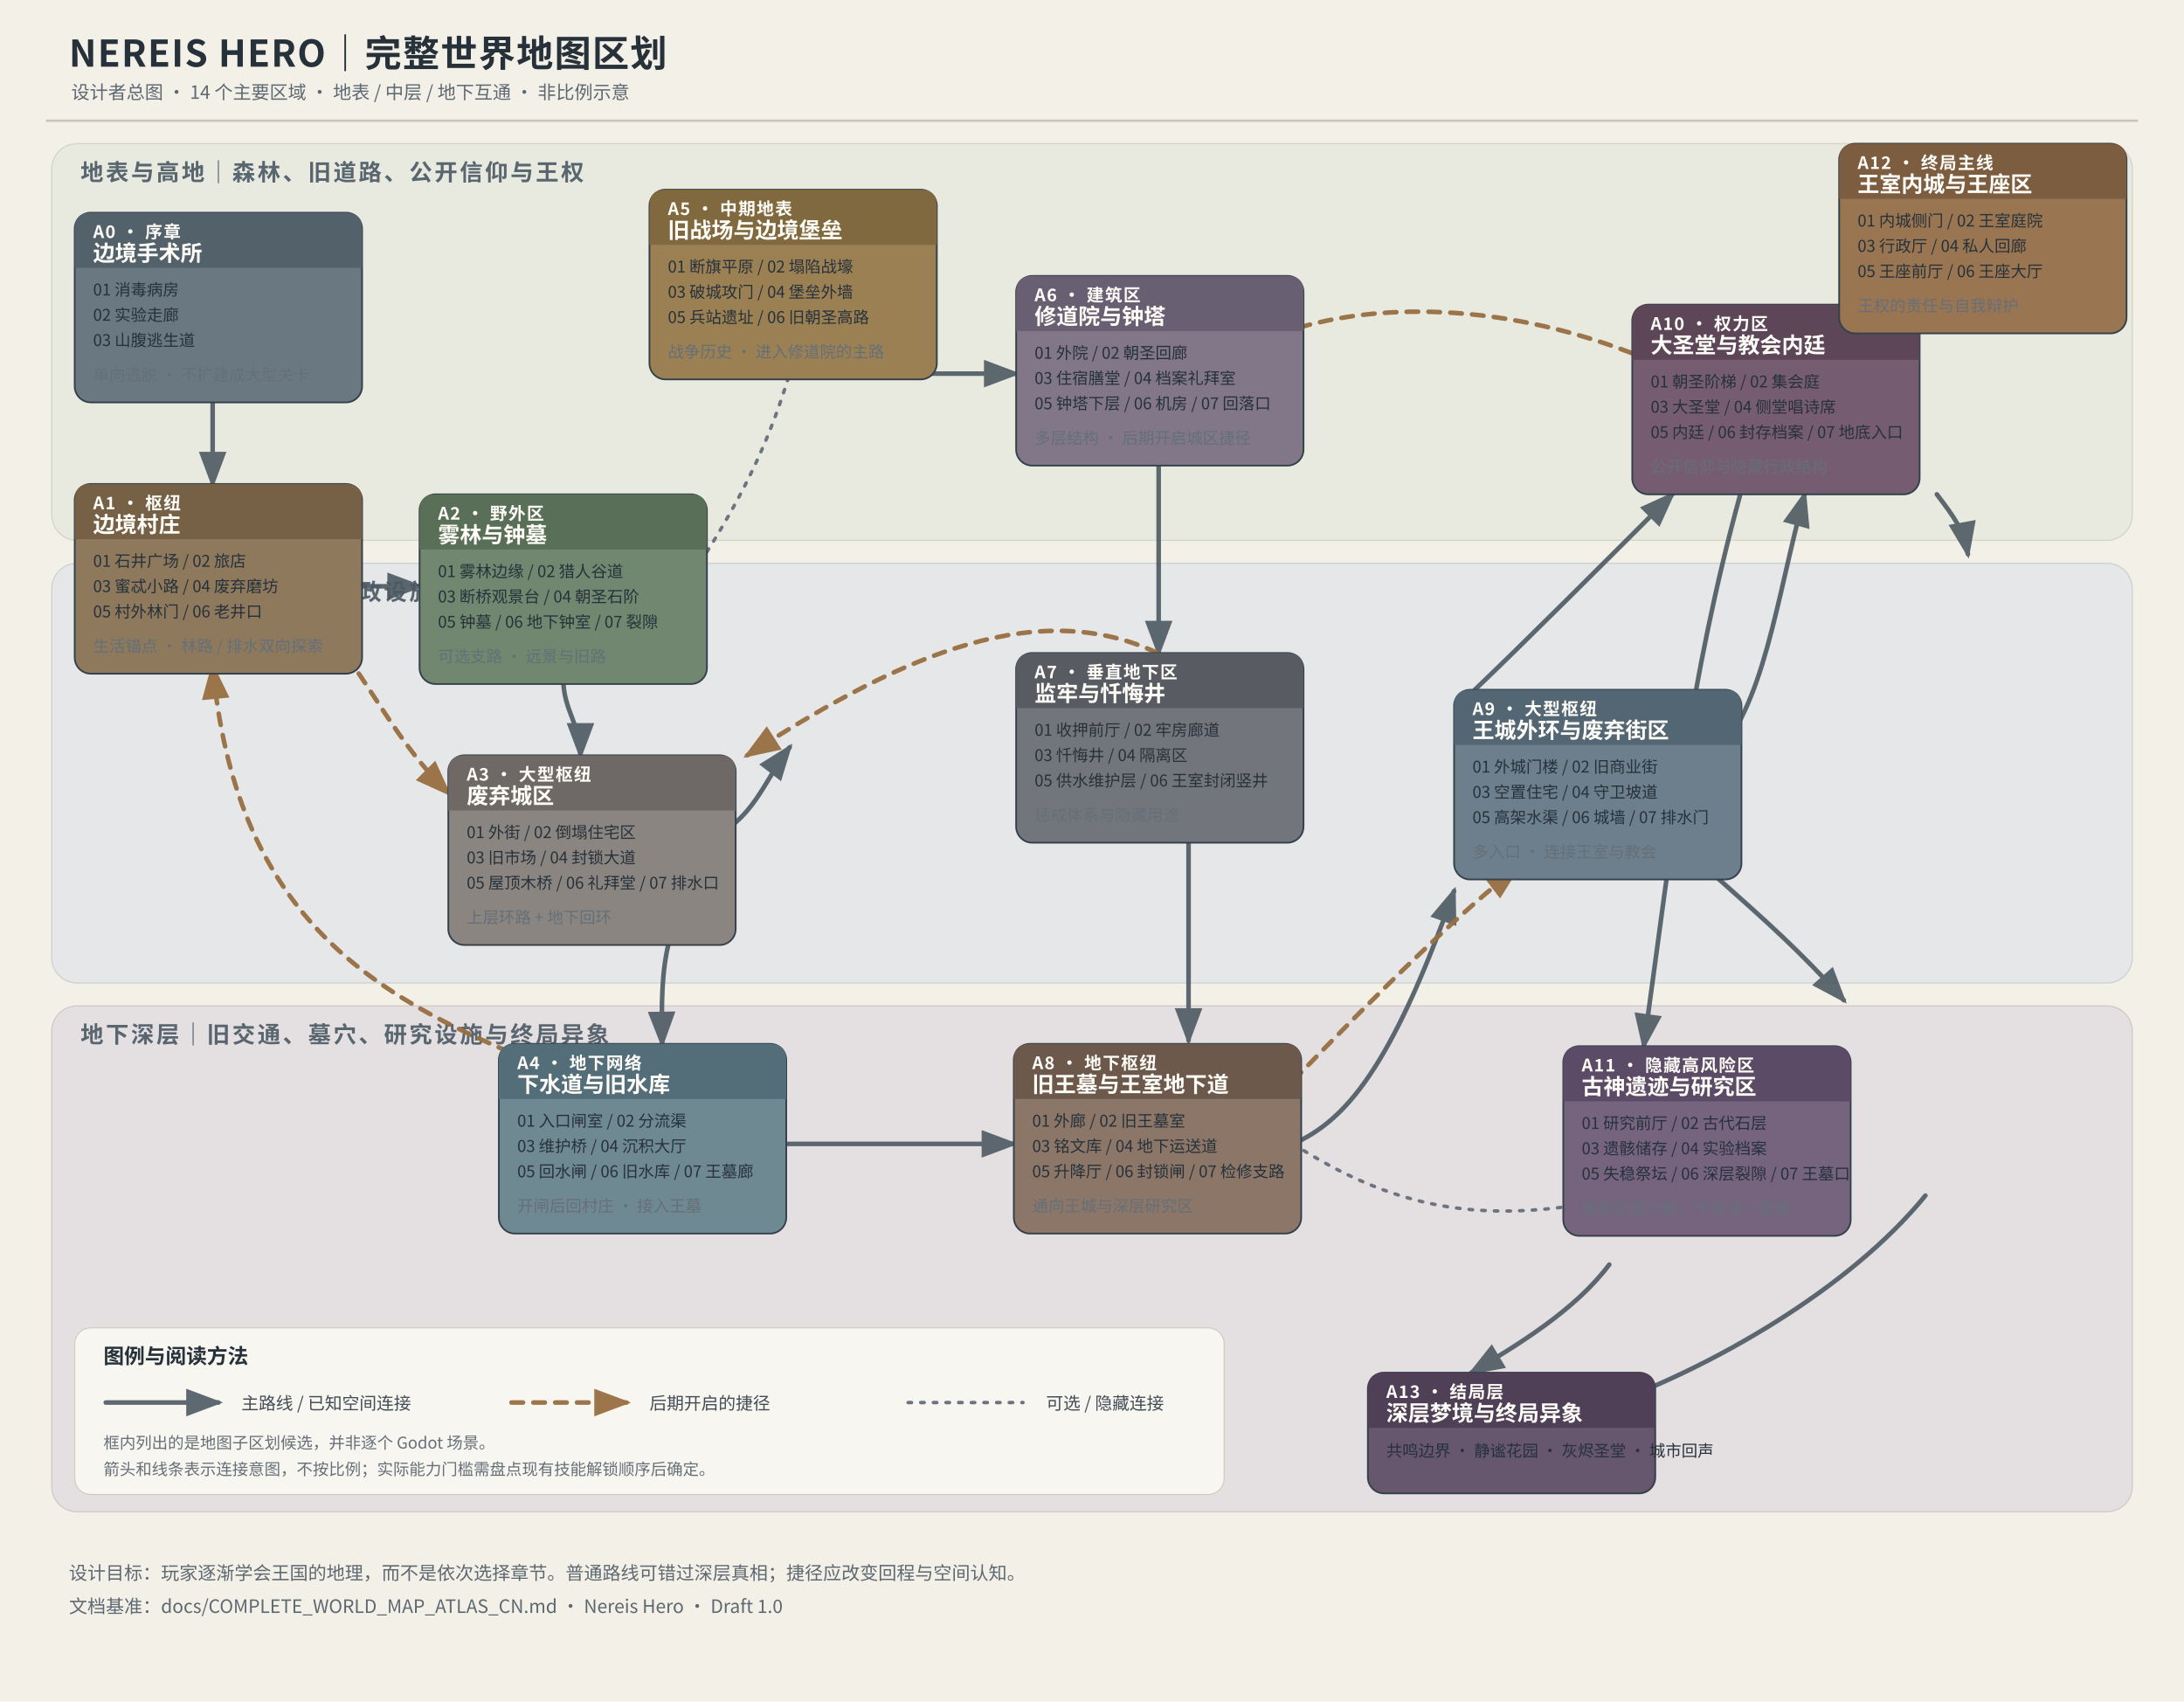
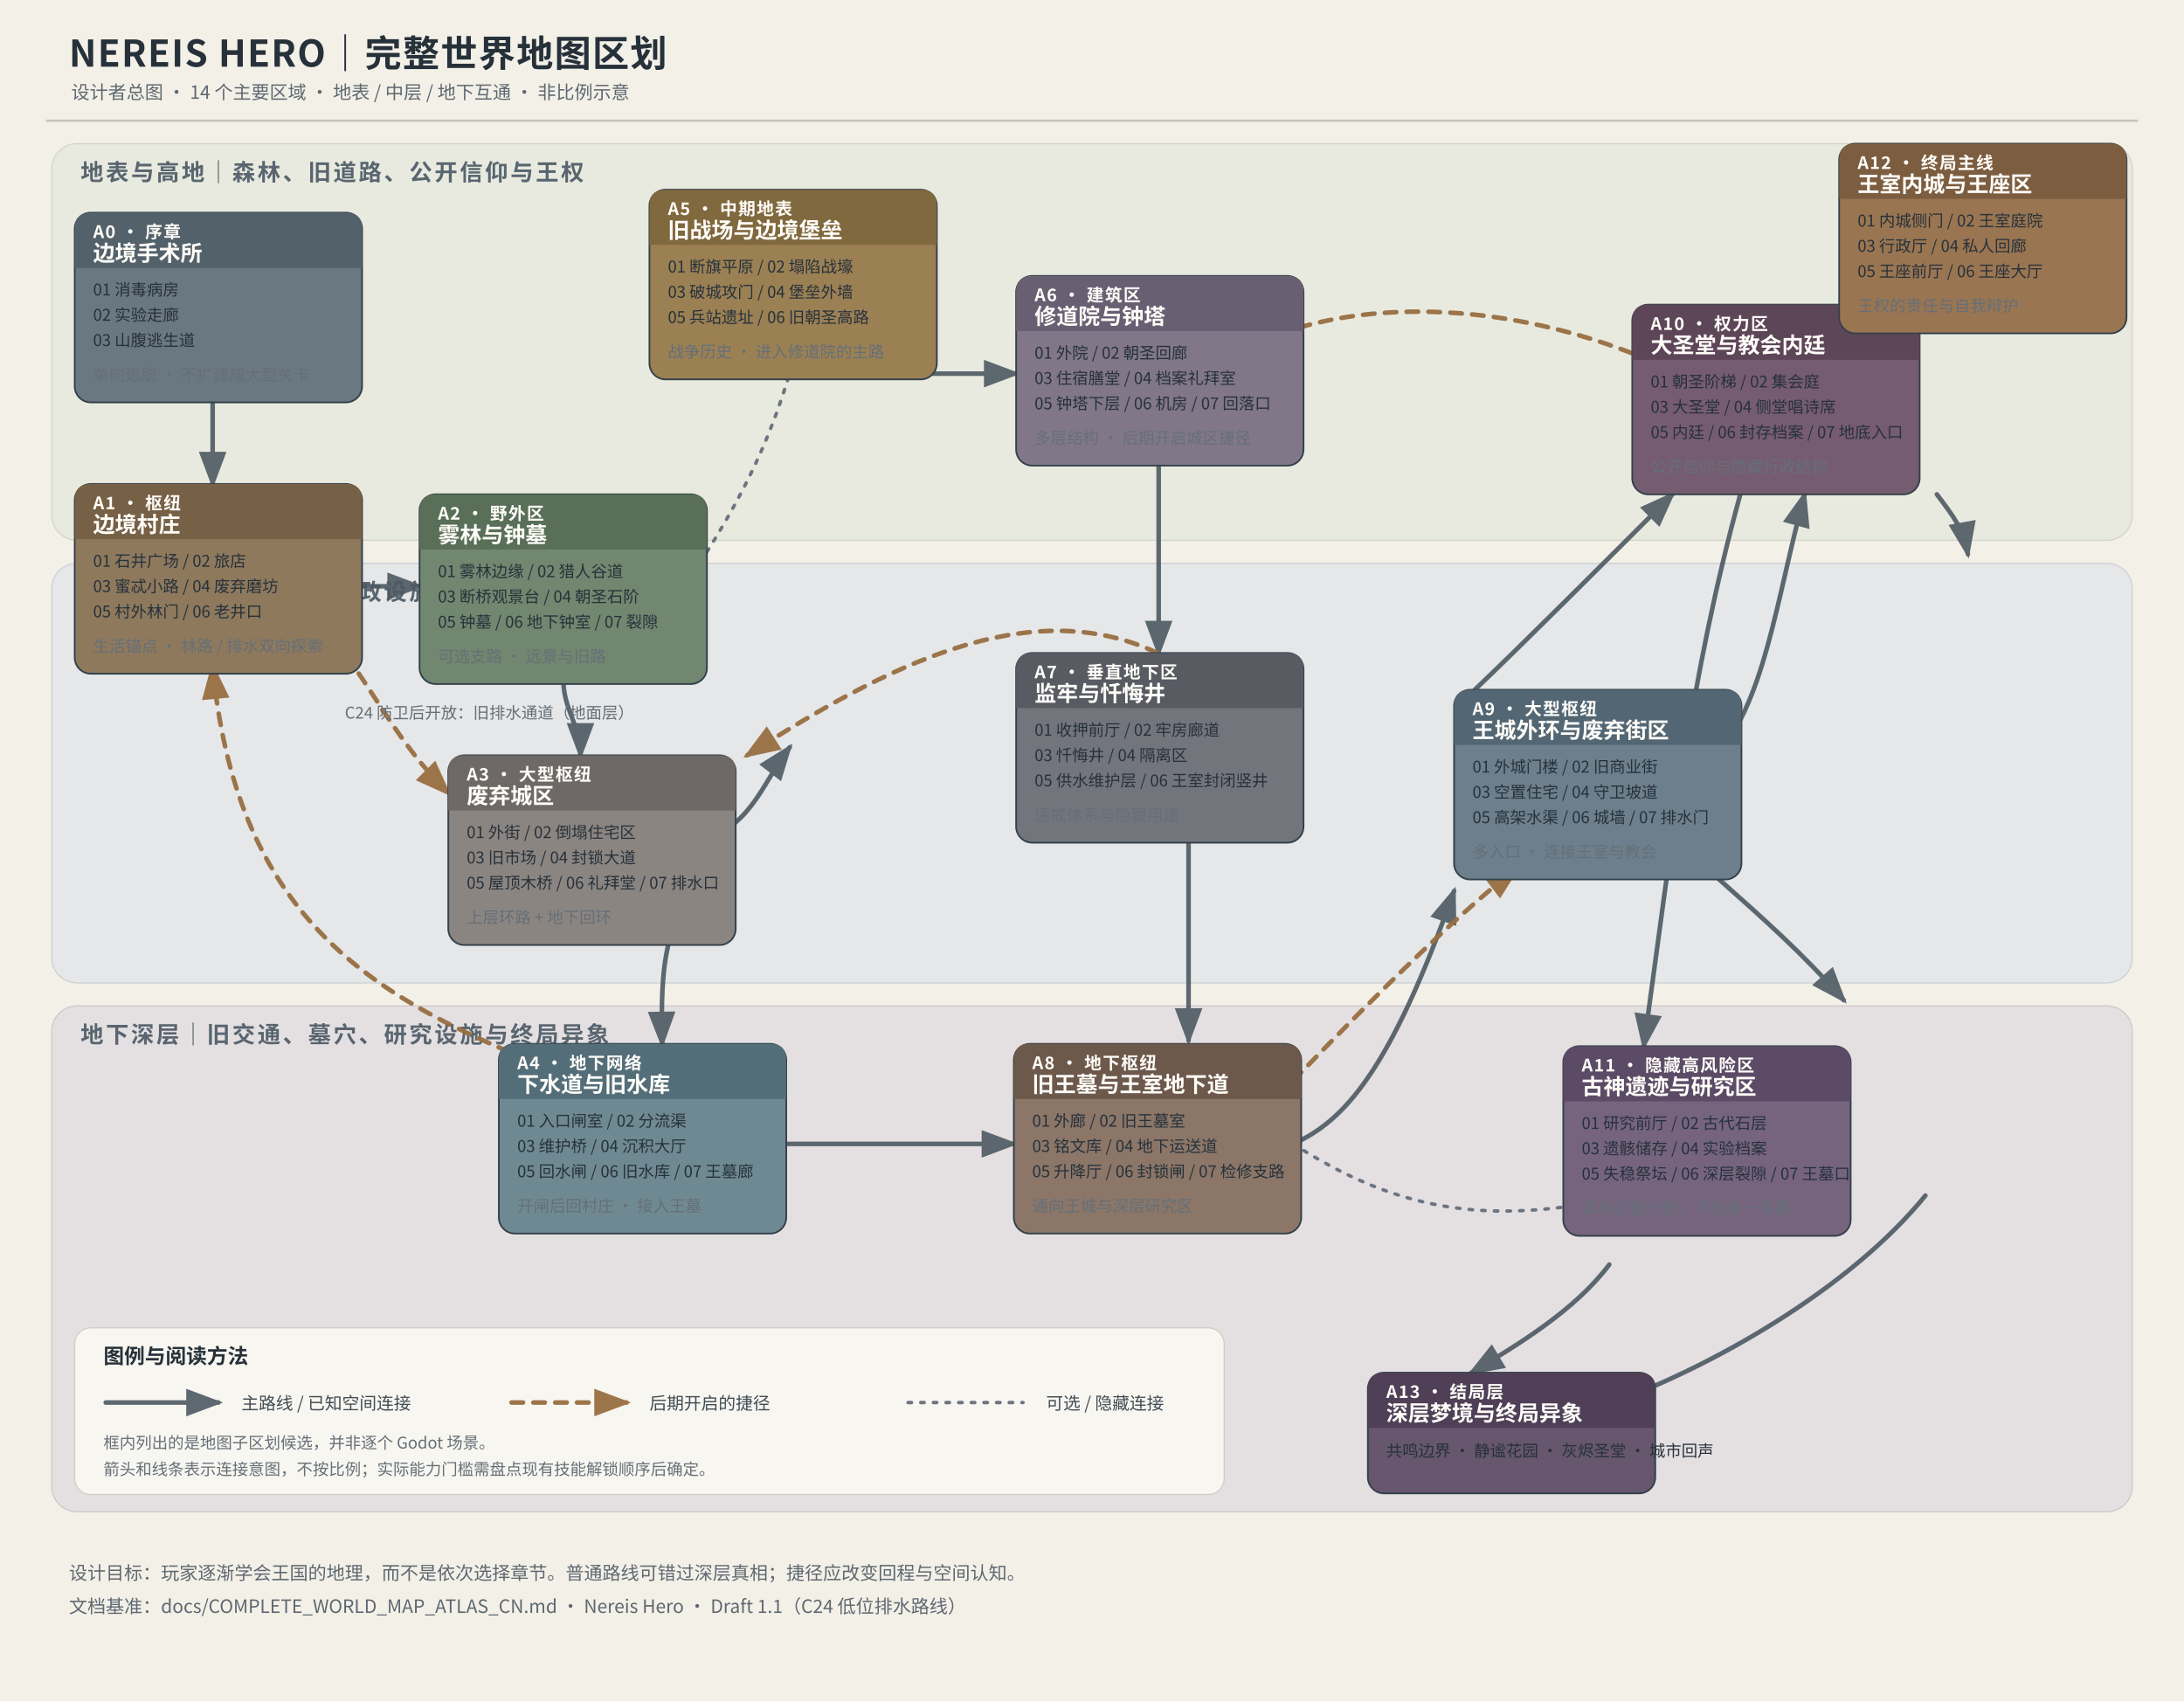
<svg xmlns="http://www.w3.org/2000/svg" width="1900" height="1480" viewBox="0 0 1900 1480" role="img" aria-labelledby="title desc">
  <defs>
    <style>
    text { font-family: "Noto Sans CJK SC", "PingFang SC", "Microsoft YaHei", sans-serif; fill: #26313a; }
    .heading { font-size: 32px; font-weight: 700; letter-spacing: 1px; }
    .subheading { font-size: 16px; fill: #5e6871; }
    .layer { font-size: 20px; font-weight: 700; letter-spacing: 2px; fill: #59656f; }
    .zone { stroke: #34414a; stroke-width: 1.5; }
    .zoneid { font-size: 15px; font-weight: 700; letter-spacing: 1px; fill: #fffdf8; }
    .zonetitle { font-size: 19px; font-weight: 700; fill: #fffdf8; }
    .place { font-size: 14px; fill: #26313a; }
    .route { fill: none; stroke: #4d5962; stroke-width: 4; stroke-linecap: round; stroke-linejoin: round; opacity: .9; }
    .shortcut { fill: none; stroke: #986e42; stroke-width: 4; stroke-dasharray: 10 9; stroke-linecap: round; stroke-linejoin: round; opacity: .95; }
    .optional { fill: none; stroke: #6c7480; stroke-width: 3; stroke-dasharray: 3 8; stroke-linecap: round; stroke-linejoin: round; }
    .legend { font-size: 15px; fill: #414c55; }
    .note { font-size: 14px; fill: #656f77; }
  </style>
    <marker id="arrow" markerWidth="10" markerHeight="10" refX="7" refY="3" orient="auto" markerUnits="strokeWidth">
      <path d="M0,0 L0,6 L8,3 z" fill="#4d5962" />
    </marker>
    <marker id="shortarrow" markerWidth="10" markerHeight="10" refX="7" refY="3" orient="auto" markerUnits="strokeWidth">
      <path d="M0,0 L0,6 L8,3 z" fill="#986e42" />
    </marker>
  </defs>
  <rect width="1900" height="1480" fill="#f3f0e8" />
  <path d="M40 105 H1860" stroke="#c9c5bb" stroke-width="2" />
  <text x="60" y="58" class="heading">NEREIS HERO｜完整世界地图区划</text>
  <text x="62" y="86" class="subheading">设计者总图 · 14 个主要区域 · 地表 / 中层 / 地下互通 · 非比例示意</text>
  <rect x="45" y="125" width="1810" height="345" rx="22" fill="#e8eadf" stroke="#d1d5c8" />
  <rect x="45" y="490" width="1810" height="365" rx="22" fill="#e5e7e8" stroke="#cbd0d3" />
  <rect x="45" y="875" width="1810" height="440" rx="22" fill="#e4e0e2" stroke="#d0c7ca" />
  <text x="70" y="157" class="layer">地表与高地｜森林、旧道路、公开信仰与王权</text>
  <text x="70" y="522" class="layer">中层城市｜废弃街区、军政设施与垂直建筑</text>
  <text x="70" y="907" class="layer">地下深层｜旧交通、墓穴、研究设施与终局异象</text>
  <g id="main-routes">
    <path class="route" marker-end="url(#arrow)" d="M185 350 C185 380 185 394 185 421" />
    <path class="route" marker-end="url(#arrow)" d="M315 510 C342 510 346 510 365 510" />
    <path class="route" marker-end="url(#arrow)" d="M490 590 C490 618 505 630 505 657" />
    <path class="route" marker-end="url(#arrow)" d="M615 730 C655 715 664 680 687 650" />
    <path class="route" marker-end="url(#arrow)" d="M805 325 C840 325 854 325 884 325" />
    <path class="route" marker-end="url(#arrow)" d="M1008 405 C1008 455 1008 490 1008 568" />
    <path class="route" marker-end="url(#arrow)" d="M1034 730 C1034 790 1034 835 1034 905" />
    <path class="route" marker-end="url(#arrow)" d="M635 737 C575 790 575 840 576 908" />
    <path class="route" marker-end="url(#arrow)" d="M684 995 C758 995 816 995 882 995" />
    <path class="route" marker-end="url(#arrow)" d="M1125 995 C1170 975 1210 930 1265 775" />
    <path class="route" marker-end="url(#arrow)" d="M1490 660 C1535 615 1545 522 1570 430" />
    <path class="route" marker-end="url(#arrow)" d="M1685 430 C1700 450 1708 460 1712 482" />
    <path class="route" marker-end="url(#arrow)" d="M1490 760 C1535 800 1567 828 1604 870" />
    <path class="route" marker-end="url(#arrow)" d="M1514 430 C1470 590 1455 730 1430 910" />
    <path class="route" marker-end="url(#arrow)" d="M1400 1100 C1370 1140 1320 1170 1280 1194" />
    <path class="route" marker-end="url(#arrow)" d="M1675 1040 C1610 1120 1490 1190 1390 1225" />
    <path class="route" marker-end="url(#arrow)" d="M1283 600 C1325 560 1395 490 1455 430" />
  </g>
  <g id="later-shortcuts">
    <path class="shortcut" marker-end="url(#shortarrow)" d="M290 555 C325 600 345 645 390 690" />
+     <text x="300" y="625" class="note">C24 防卫后开放：旧排水通道（地面层）</text>
    <path class="shortcut" marker-end="url(#shortarrow)" d="M443 915 C315 860 205 790 185 580" />
    <path class="shortcut" marker-end="url(#shortarrow)" d="M1007 568 C895 515 770 580 650 657" />
    <path class="shortcut" marker-end="url(#shortarrow)" d="M1125 940 C1202 860 1274 790 1320 755" />
    <path class="shortcut" marker-end="url(#shortarrow)" d="M1130 285 C1215 260 1334 267 1450 320" />
    <path class="optional" d="M615 480 C656 415 673 370 687 325" />
    <path class="optional" d="M1125 995 C1210 1050 1280 1060 1360 1050" />
  </g>
  <g transform="translate(65 185)">
    <rect class="zone" width="250" height="165" rx="14" fill="#6a7882" />
    <path d="M0 14 Q0 0 14 0 H236 Q250 0 250 14 V48 H0Z" fill="#53616b" />
    <text x="16" y="22" class="zoneid">A0 · 序章</text>
    <text x="16" y="42" class="zonetitle">边境手术所</text>
    <text x="16" y="72" class="place">01 消毒病房</text>
    <text x="16" y="94" class="place">02 实验走廊</text>
    <text x="16" y="116" class="place">03 山腹逃生道</text>
    <text x="16" y="146" class="note">单向逃脱 · 不扩建成大型关卡</text>
  </g>
  <g transform="translate(65 421)">
    <rect class="zone" width="250" height="165" rx="14" fill="#8e795d" />
    <path d="M0 14 Q0 0 14 0 H236 Q250 0 250 14 V48 H0Z" fill="#766147" />
    <text x="16" y="22" class="zoneid">A1 · 枢纽</text>
    <text x="16" y="42" class="zonetitle">边境村庄</text>
    <text x="16" y="72" class="place">01 石井广场 / 02 旅店</text>
    <text x="16" y="94" class="place">03 蜜忒小路 / 04 废弃磨坊</text>
    <text x="16" y="116" class="place">05 村外林门 / 06 老井口</text>
    <text x="16" y="146" class="note">生活锚点 · 林路 / 排水双向探索</text>
  </g>
  <g transform="translate(365 430)">
    <rect class="zone" width="250" height="165" rx="14" fill="#71876f" />
    <path d="M0 14 Q0 0 14 0 H236 Q250 0 250 14 V48 H0Z" fill="#596f58" />
    <text x="16" y="22" class="zoneid">A2 · 野外区</text>
    <text x="16" y="42" class="zonetitle">雾林与钟墓</text>
    <text x="16" y="72" class="place">01 雾林边缘 / 02 猎人谷道</text>
    <text x="16" y="94" class="place">03 断桥观景台 / 04 朝圣石阶</text>
    <text x="16" y="116" class="place">05 钟墓 / 06 地下钟室 / 07 裂隙</text>
    <text x="16" y="146" class="note">可选支路 · 远景与旧路</text>
  </g>
  <g transform="translate(565 165)">
    <rect class="zone" width="250" height="165" rx="14" fill="#9b8054" />
    <path d="M0 14 Q0 0 14 0 H236 Q250 0 250 14 V48 H0Z" fill="#80683f" />
    <text x="16" y="22" class="zoneid">A5 · 中期地表</text>
    <text x="16" y="42" class="zonetitle">旧战场与边境堡垒</text>
    <text x="16" y="72" class="place">01 断旗平原 / 02 塌陷战壕</text>
    <text x="16" y="94" class="place">03 破城攻门 / 04 堡垒外墙</text>
    <text x="16" y="116" class="place">05 兵站遗址 / 06 旧朝圣高路</text>
    <text x="16" y="146" class="note">战争历史 · 进入修道院的主路</text>
  </g>
  <g transform="translate(884 240)">
    <rect class="zone" width="250" height="165" rx="14" fill="#817789" />
    <path d="M0 14 Q0 0 14 0 H236 Q250 0 250 14 V48 H0Z" fill="#695f73" />
    <text x="16" y="22" class="zoneid">A6 · 建筑区</text>
    <text x="16" y="42" class="zonetitle">修道院与钟塔</text>
    <text x="16" y="72" class="place">01 外院 / 02 朝圣回廊</text>
    <text x="16" y="94" class="place">03 住宿膳堂 / 04 档案礼拜室</text>
    <text x="16" y="116" class="place">05 钟塔下层 / 06 机房 / 07 回落口</text>
    <text x="16" y="146" class="note">多层结构 · 后期开启城区捷径</text>
  </g>
  <g transform="translate(1420 265)">
    <rect class="zone" width="250" height="165" rx="14" fill="#765c70" />
    <path d="M0 14 Q0 0 14 0 H236 Q250 0 250 14 V48 H0Z" fill="#5d4658" />
    <text x="16" y="22" class="zoneid">A10 · 权力区</text>
    <text x="16" y="42" class="zonetitle">大圣堂与教会内廷</text>
    <text x="16" y="72" class="place">01 朝圣阶梯 / 02 集会庭</text>
    <text x="16" y="94" class="place">03 大圣堂 / 04 侧堂唱诗席</text>
    <text x="16" y="116" class="place">05 内廷 / 06 封存档案 / 07 地底入口</text>
    <text x="16" y="146" class="note">公开信仰与隐藏行政结构</text>
  </g>
  <g transform="translate(1600 125)">
    <rect class="zone" width="250" height="165" rx="14" fill="#9a7551" />
    <path d="M0 14 Q0 0 14 0 H236 Q250 0 250 14 V48 H0Z" fill="#7c5d40" />
    <text x="16" y="22" class="zoneid">A12 · 终局主线</text>
    <text x="16" y="42" class="zonetitle">王室内城与王座区</text>
    <text x="16" y="72" class="place">01 内城侧门 / 02 王室庭院</text>
    <text x="16" y="94" class="place">03 行政厅 / 04 私人回廊</text>
    <text x="16" y="116" class="place">05 王座前厅 / 06 王座大厅</text>
    <text x="16" y="146" class="note">王权的责任与自我辩护</text>
  </g>
  <g transform="translate(390 657)">
    <rect class="zone" width="250" height="165" rx="14" fill="#8b8581" />
    <path d="M0 14 Q0 0 14 0 H236 Q250 0 250 14 V48 H0Z" fill="#6e6966" />
    <text x="16" y="22" class="zoneid">A3 · 大型枢纽</text>
    <text x="16" y="42" class="zonetitle">废弃城区</text>
    <text x="16" y="72" class="place">01 外街 / 02 倒塌住宅区</text>
    <text x="16" y="94" class="place">03 旧市场 / 04 封锁大道</text>
    <text x="16" y="116" class="place">05 屋顶木桥 / 06 礼拜堂 / 07 排水口</text>
    <text x="16" y="146" class="note">上层环路 + 地下回环</text>
  </g>
  <g transform="translate(434 908)">
    <rect class="zone" width="250" height="165" rx="14" fill="#6f8993" />
    <path d="M0 14 Q0 0 14 0 H236 Q250 0 250 14 V48 H0Z" fill="#536e79" />
    <text x="16" y="22" class="zoneid">A4 · 地下网络</text>
    <text x="16" y="42" class="zonetitle">下水道与旧水库</text>
    <text x="16" y="72" class="place">01 入口闸室 / 02 分流渠</text>
    <text x="16" y="94" class="place">03 维护桥 / 04 沉积大厅</text>
    <text x="16" y="116" class="place">05 回水闸 / 06 旧水库 / 07 王墓廊</text>
    <text x="16" y="146" class="note">开闸后回村庄 · 接入王墓</text>
  </g>
  <g transform="translate(884 568)">
    <rect class="zone" width="250" height="165" rx="14" fill="#73757d" />
    <path d="M0 14 Q0 0 14 0 H236 Q250 0 250 14 V48 H0Z" fill="#595b63" />
    <text x="16" y="22" class="zoneid">A7 · 垂直地下区</text>
    <text x="16" y="42" class="zonetitle">监牢与忏悔井</text>
    <text x="16" y="72" class="place">01 收押前厅 / 02 牢房廊道</text>
    <text x="16" y="94" class="place">03 忏悔井 / 04 隔离区</text>
    <text x="16" y="116" class="place">05 供水维护层 / 06 王室封闭竖井</text>
    <text x="16" y="146" class="note">惩戒体系与隐藏用途</text>
  </g>
  <g transform="translate(882 908)">
    <rect class="zone" width="250" height="165" rx="14" fill="#8b7668" />
    <path d="M0 14 Q0 0 14 0 H236 Q250 0 250 14 V48 H0Z" fill="#6d594c" />
    <text x="16" y="22" class="zoneid">A8 · 地下枢纽</text>
    <text x="16" y="42" class="zonetitle">旧王墓与王室地下道</text>
    <text x="16" y="72" class="place">01 外廊 / 02 旧王墓室</text>
    <text x="16" y="94" class="place">03 铭文库 / 04 地下运送道</text>
    <text x="16" y="116" class="place">05 升降厅 / 06 封锁闸 / 07 检修支路</text>
    <text x="16" y="146" class="note">通向王城与深层研究区</text>
  </g>
  <g transform="translate(1265 600)">
    <rect class="zone" width="250" height="165" rx="14" fill="#6d7f8c" />
    <path d="M0 14 Q0 0 14 0 H236 Q250 0 250 14 V48 H0Z" fill="#536674" />
    <text x="16" y="22" class="zoneid">A9 · 大型枢纽</text>
    <text x="16" y="42" class="zonetitle">王城外环与废弃街区</text>
    <text x="16" y="72" class="place">01 外城门楼 / 02 旧商业街</text>
    <text x="16" y="94" class="place">03 空置住宅 / 04 守卫坡道</text>
    <text x="16" y="116" class="place">05 高架水渠 / 06 城墙 / 07 排水门</text>
    <text x="16" y="146" class="note">多入口 · 连接王室与教会</text>
  </g>
  <g transform="translate(1360 910)">
    <rect class="zone" width="250" height="165" rx="14" fill="#76647f" />
    <path d="M0 14 Q0 0 14 0 H236 Q250 0 250 14 V48 H0Z" fill="#5c4b66" />
    <text x="16" y="22" class="zoneid">A11 · 隐藏高风险区</text>
    <text x="16" y="42" class="zonetitle">古神遗迹与研究区</text>
    <text x="16" y="72" class="place">01 研究前厅 / 02 古代石层</text>
    <text x="16" y="94" class="place">03 遗骸储存 / 04 实验档案</text>
    <text x="16" y="116" class="place">05 失稳祭坛 / 06 深层裂隙 / 07 王墓口</text>
    <text x="16" y="146" class="note">真相证据分散，不给单一答案</text>
  </g>
  <g transform="translate(1190 1194)">
    <rect class="zone" width="250" height="105" rx="14" fill="#66566e" />
    <path d="M0 14 Q0 0 14 0 H236 Q250 0 250 14 V48 H0Z" fill="#4f4057" />
    <text x="16" y="22" class="zoneid">A13 · 结局层</text>
    <text x="16" y="42" class="zonetitle">深层梦境与终局异象</text>
    <text x="16" y="73" class="place">共鸣边界 · 静谧花园 · 灰烬圣堂 · 城市回声</text>
  </g>
  <rect x="65" y="1155" width="1000" height="145" rx="14" fill="#f8f6f0" stroke="#d1cdc3" />
  <text x="90" y="1186" font-size="18" font-weight="700">图例与阅读方法</text>
  <path class="route" d="M92 1220 H190" marker-end="url(#arrow)" />
  <text x="210" y="1226" class="legend">主路线 / 已知空间连接</text>
  <path class="shortcut" d="M445 1220 H545" marker-end="url(#shortarrow)" />
  <text x="565" y="1226" class="legend">后期开启的捷径</text>
  <path class="optional" d="M790 1220 H890" />
  <text x="910" y="1226" class="legend">可选 / 隐藏连接</text>
  <text x="90" y="1260" class="note">框内列出的是地图子区划候选，并非逐个 Godot 场景。</text>
  <text x="90" y="1283" class="note">箭头和线条表示连接意图，不按比例；实际能力门槛需盘点现有技能解锁顺序后确定。</text>
  <text x="60" y="1374" class="subheading">设计目标：玩家逐渐学会王国的地理，而不是依次选择章节。普通路线可错过深层真相；捷径应改变回程与空间认知。</text>
-   <text x="60" y="1403" class="subheading">文档基准：docs/COMPLETE_WORLD_MAP_ATLAS_CN.md · Nereis Hero · Draft 1.0</text>
+   <text x="60" y="1403" class="subheading">文档基准：docs/COMPLETE_WORLD_MAP_ATLAS_CN.md · Nereis Hero · Draft 1.1（C24 低位排水路线）</text>
</svg>
